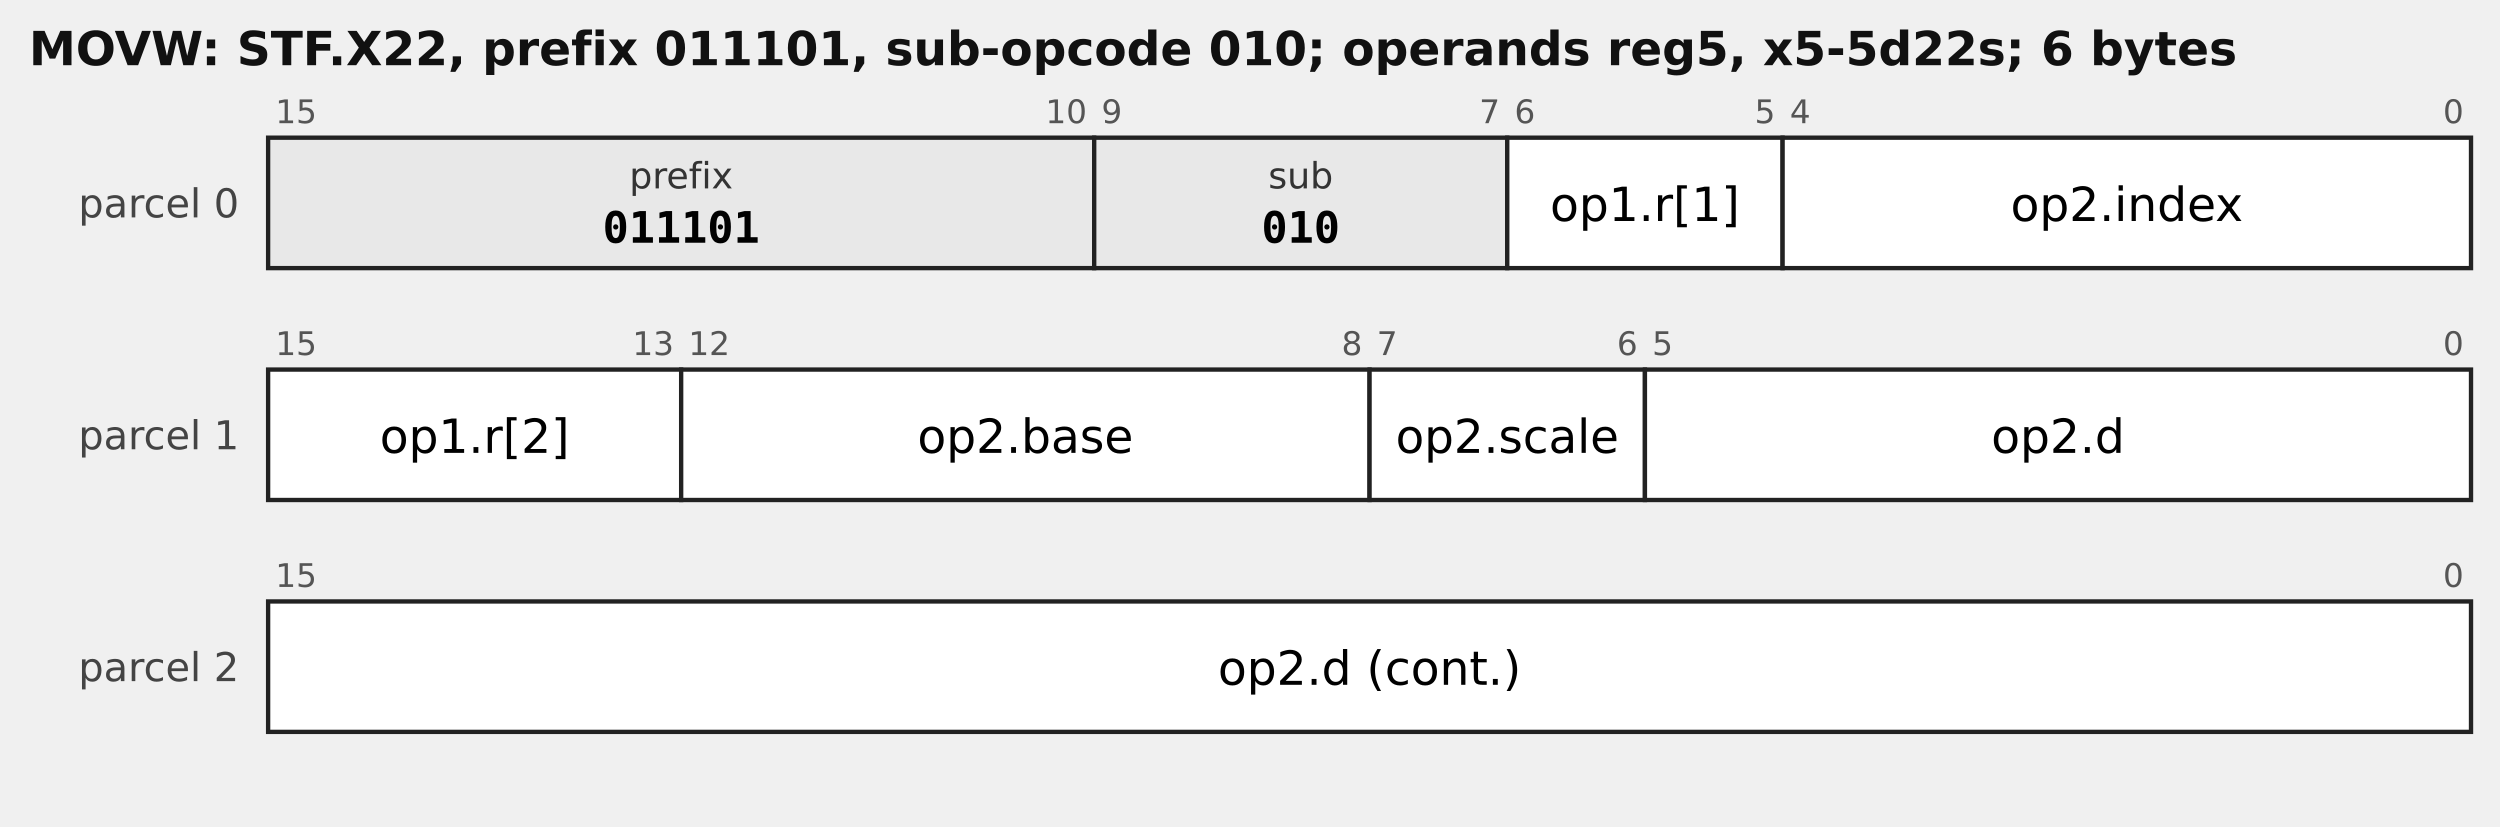
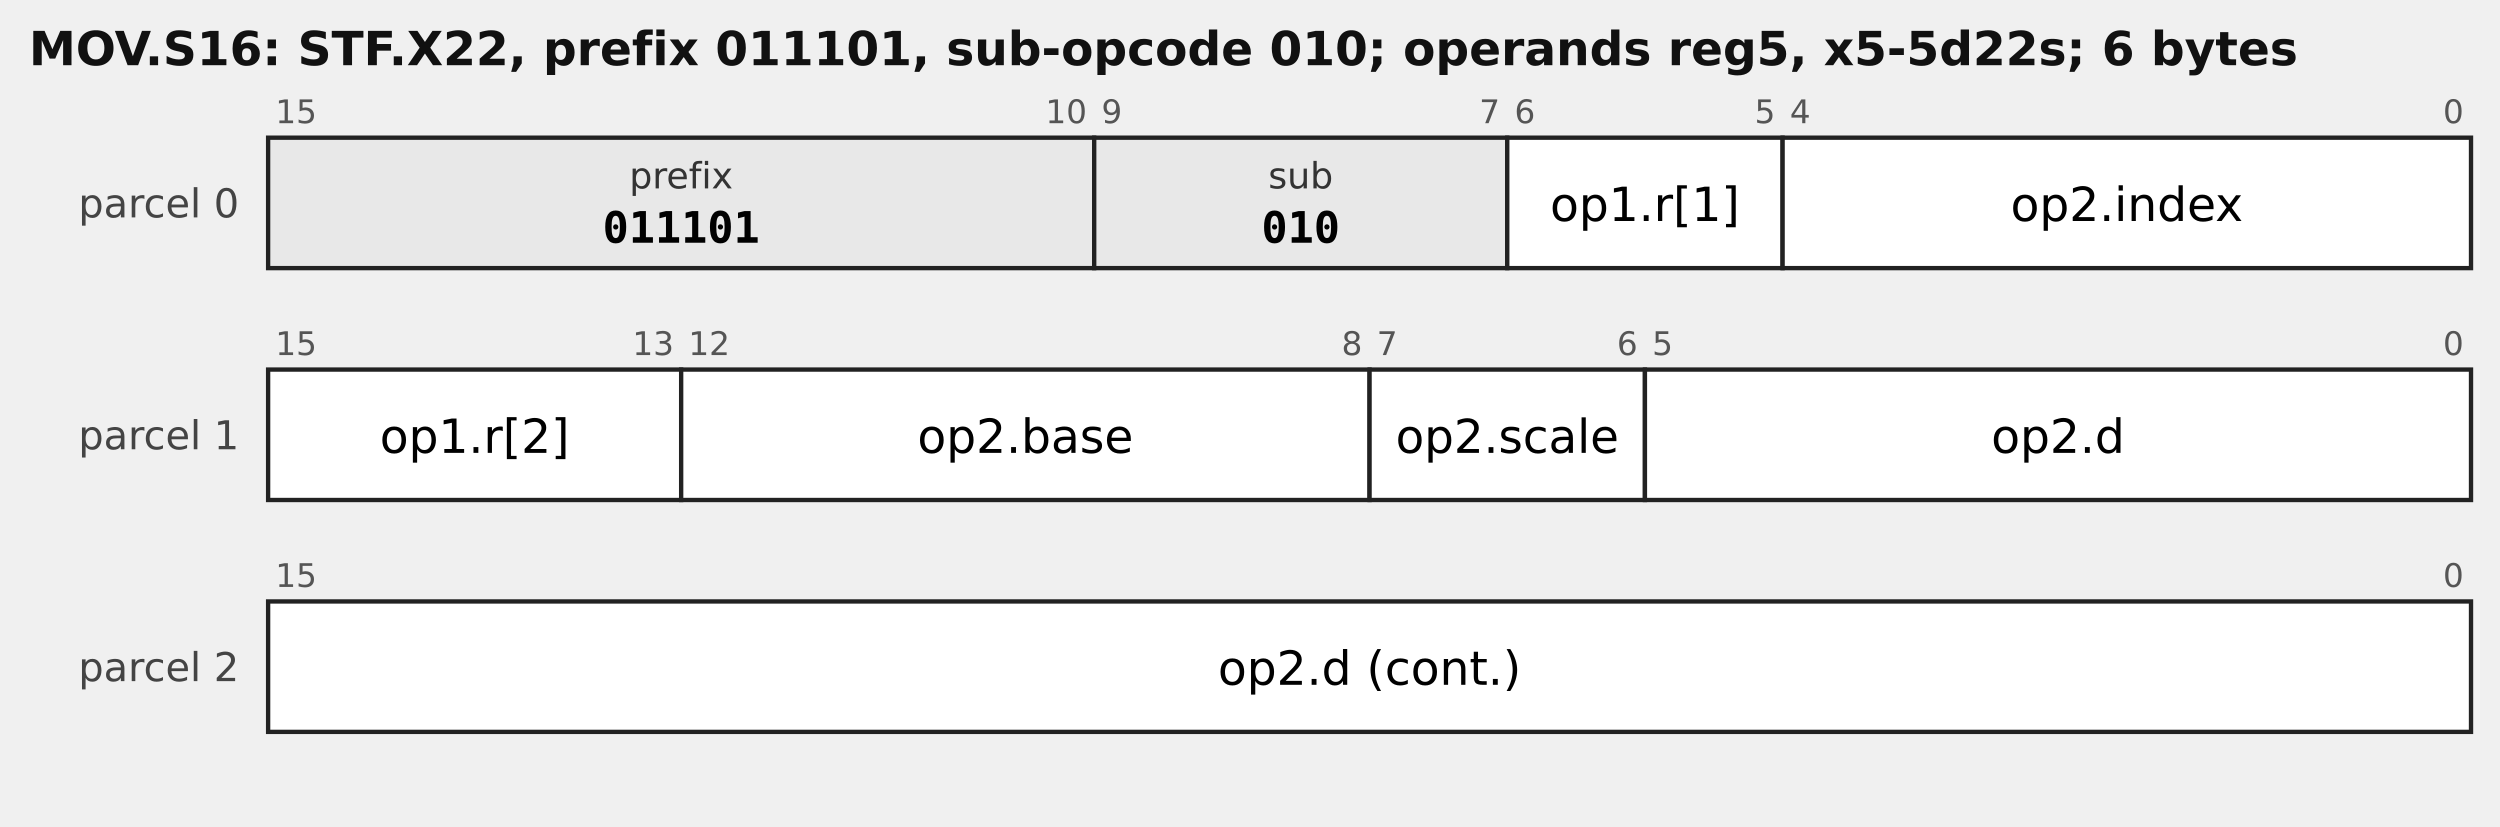
<svg xmlns="http://www.w3.org/2000/svg" width="690" height="228" viewBox="0 0 690 228" font-family="DejaVu Sans, sans-serif">
-   <text x="8" y="18" font-size="13" font-weight="bold" fill="#111">MOVW: STF.X22, prefix 011101, sub-opcode 010; operands reg5, x5-5d22s; 6 bytes</text>
+   <text x="8" y="18" font-size="13" font-weight="bold" fill="#111">MOV.S16: STF.X22, prefix 011101, sub-opcode 010; operands reg5, x5-5d22s; 6 bytes</text>
  <text x="66" y="60" font-size="11" text-anchor="end" fill="#444">parcel 0</text>
  <rect x="74" y="38" width="228" height="36" fill="#e8e8e8" stroke="#222" stroke-width="1.2" />
  <text x="76" y="34" font-size="9" fill="#555" text-anchor="start">15</text>
  <text x="300" y="34" font-size="9" fill="#555" text-anchor="end">10</text>
  <text x="188.0" y="52" font-size="10.0" text-anchor="middle" font-family="DejaVu Sans, sans-serif" fill="#333">prefix</text>
  <text x="188.0" y="67" font-size="12.0" text-anchor="middle" font-family="DejaVu Sans Mono, monospace" font-weight="bold">011101</text>
  <rect x="302" y="38" width="114" height="36" fill="#e8e8e8" stroke="#222" stroke-width="1.2" />
  <text x="304" y="34" font-size="9" fill="#555" text-anchor="start">9</text>
  <text x="414" y="34" font-size="9" fill="#555" text-anchor="end">7</text>
  <text x="359.0" y="52" font-size="10.0" text-anchor="middle" font-family="DejaVu Sans, sans-serif" fill="#333">sub</text>
  <text x="359.0" y="67" font-size="12.0" text-anchor="middle" font-family="DejaVu Sans Mono, monospace" font-weight="bold">010</text>
  <rect x="416" y="38" width="76" height="36" fill="#ffffff" stroke="#222" stroke-width="1.2" />
  <text x="418" y="34" font-size="9" fill="#555" text-anchor="start">6</text>
  <text x="490" y="34" font-size="9" fill="#555" text-anchor="end">5</text>
  <text x="454.0" y="61" font-size="13.0" text-anchor="middle" font-family="DejaVu Sans, sans-serif">op1.r[1]</text>
  <rect x="492" y="38" width="190" height="36" fill="#ffffff" stroke="#222" stroke-width="1.2" />
  <text x="494" y="34" font-size="9" fill="#555" text-anchor="start">4</text>
  <text x="680" y="34" font-size="9" fill="#555" text-anchor="end">0</text>
  <text x="587.0" y="61" font-size="13.0" text-anchor="middle" font-family="DejaVu Sans, sans-serif">op2.index</text>
  <text x="66" y="124" font-size="11" text-anchor="end" fill="#444">parcel 1</text>
  <rect x="74" y="102" width="114" height="36" fill="#ffffff" stroke="#222" stroke-width="1.2" />
  <text x="76" y="98" font-size="9" fill="#555" text-anchor="start">15</text>
  <text x="186" y="98" font-size="9" fill="#555" text-anchor="end">13</text>
  <text x="131.0" y="125" font-size="13.0" text-anchor="middle" font-family="DejaVu Sans, sans-serif">op1.r[2]</text>
  <rect x="188" y="102" width="190" height="36" fill="#ffffff" stroke="#222" stroke-width="1.2" />
  <text x="190" y="98" font-size="9" fill="#555" text-anchor="start">12</text>
  <text x="376" y="98" font-size="9" fill="#555" text-anchor="end">8</text>
  <text x="283.0" y="125" font-size="13.0" text-anchor="middle" font-family="DejaVu Sans, sans-serif">op2.base</text>
  <rect x="378" y="102" width="76" height="36" fill="#ffffff" stroke="#222" stroke-width="1.2" />
  <text x="380" y="98" font-size="9" fill="#555" text-anchor="start">7</text>
  <text x="452" y="98" font-size="9" fill="#555" text-anchor="end">6</text>
  <text x="416.0" y="125" font-size="12.9" text-anchor="middle" font-family="DejaVu Sans, sans-serif">op2.scale</text>
  <rect x="454" y="102" width="228" height="36" fill="#ffffff" stroke="#222" stroke-width="1.2" />
  <text x="456" y="98" font-size="9" fill="#555" text-anchor="start">5</text>
  <text x="680" y="98" font-size="9" fill="#555" text-anchor="end">0</text>
  <text x="568.0" y="125" font-size="13.0" text-anchor="middle" font-family="DejaVu Sans, sans-serif">op2.d</text>
  <text x="66" y="188" font-size="11" text-anchor="end" fill="#444">parcel 2</text>
  <rect x="74" y="166" width="608" height="36" fill="#ffffff" stroke="#222" stroke-width="1.2" />
  <text x="76" y="162" font-size="9" fill="#555" text-anchor="start">15</text>
  <text x="680" y="162" font-size="9" fill="#555" text-anchor="end">0</text>
  <text x="378.0" y="189" font-size="13.0" text-anchor="middle" font-family="DejaVu Sans, sans-serif">op2.d (cont.)</text>
</svg>
